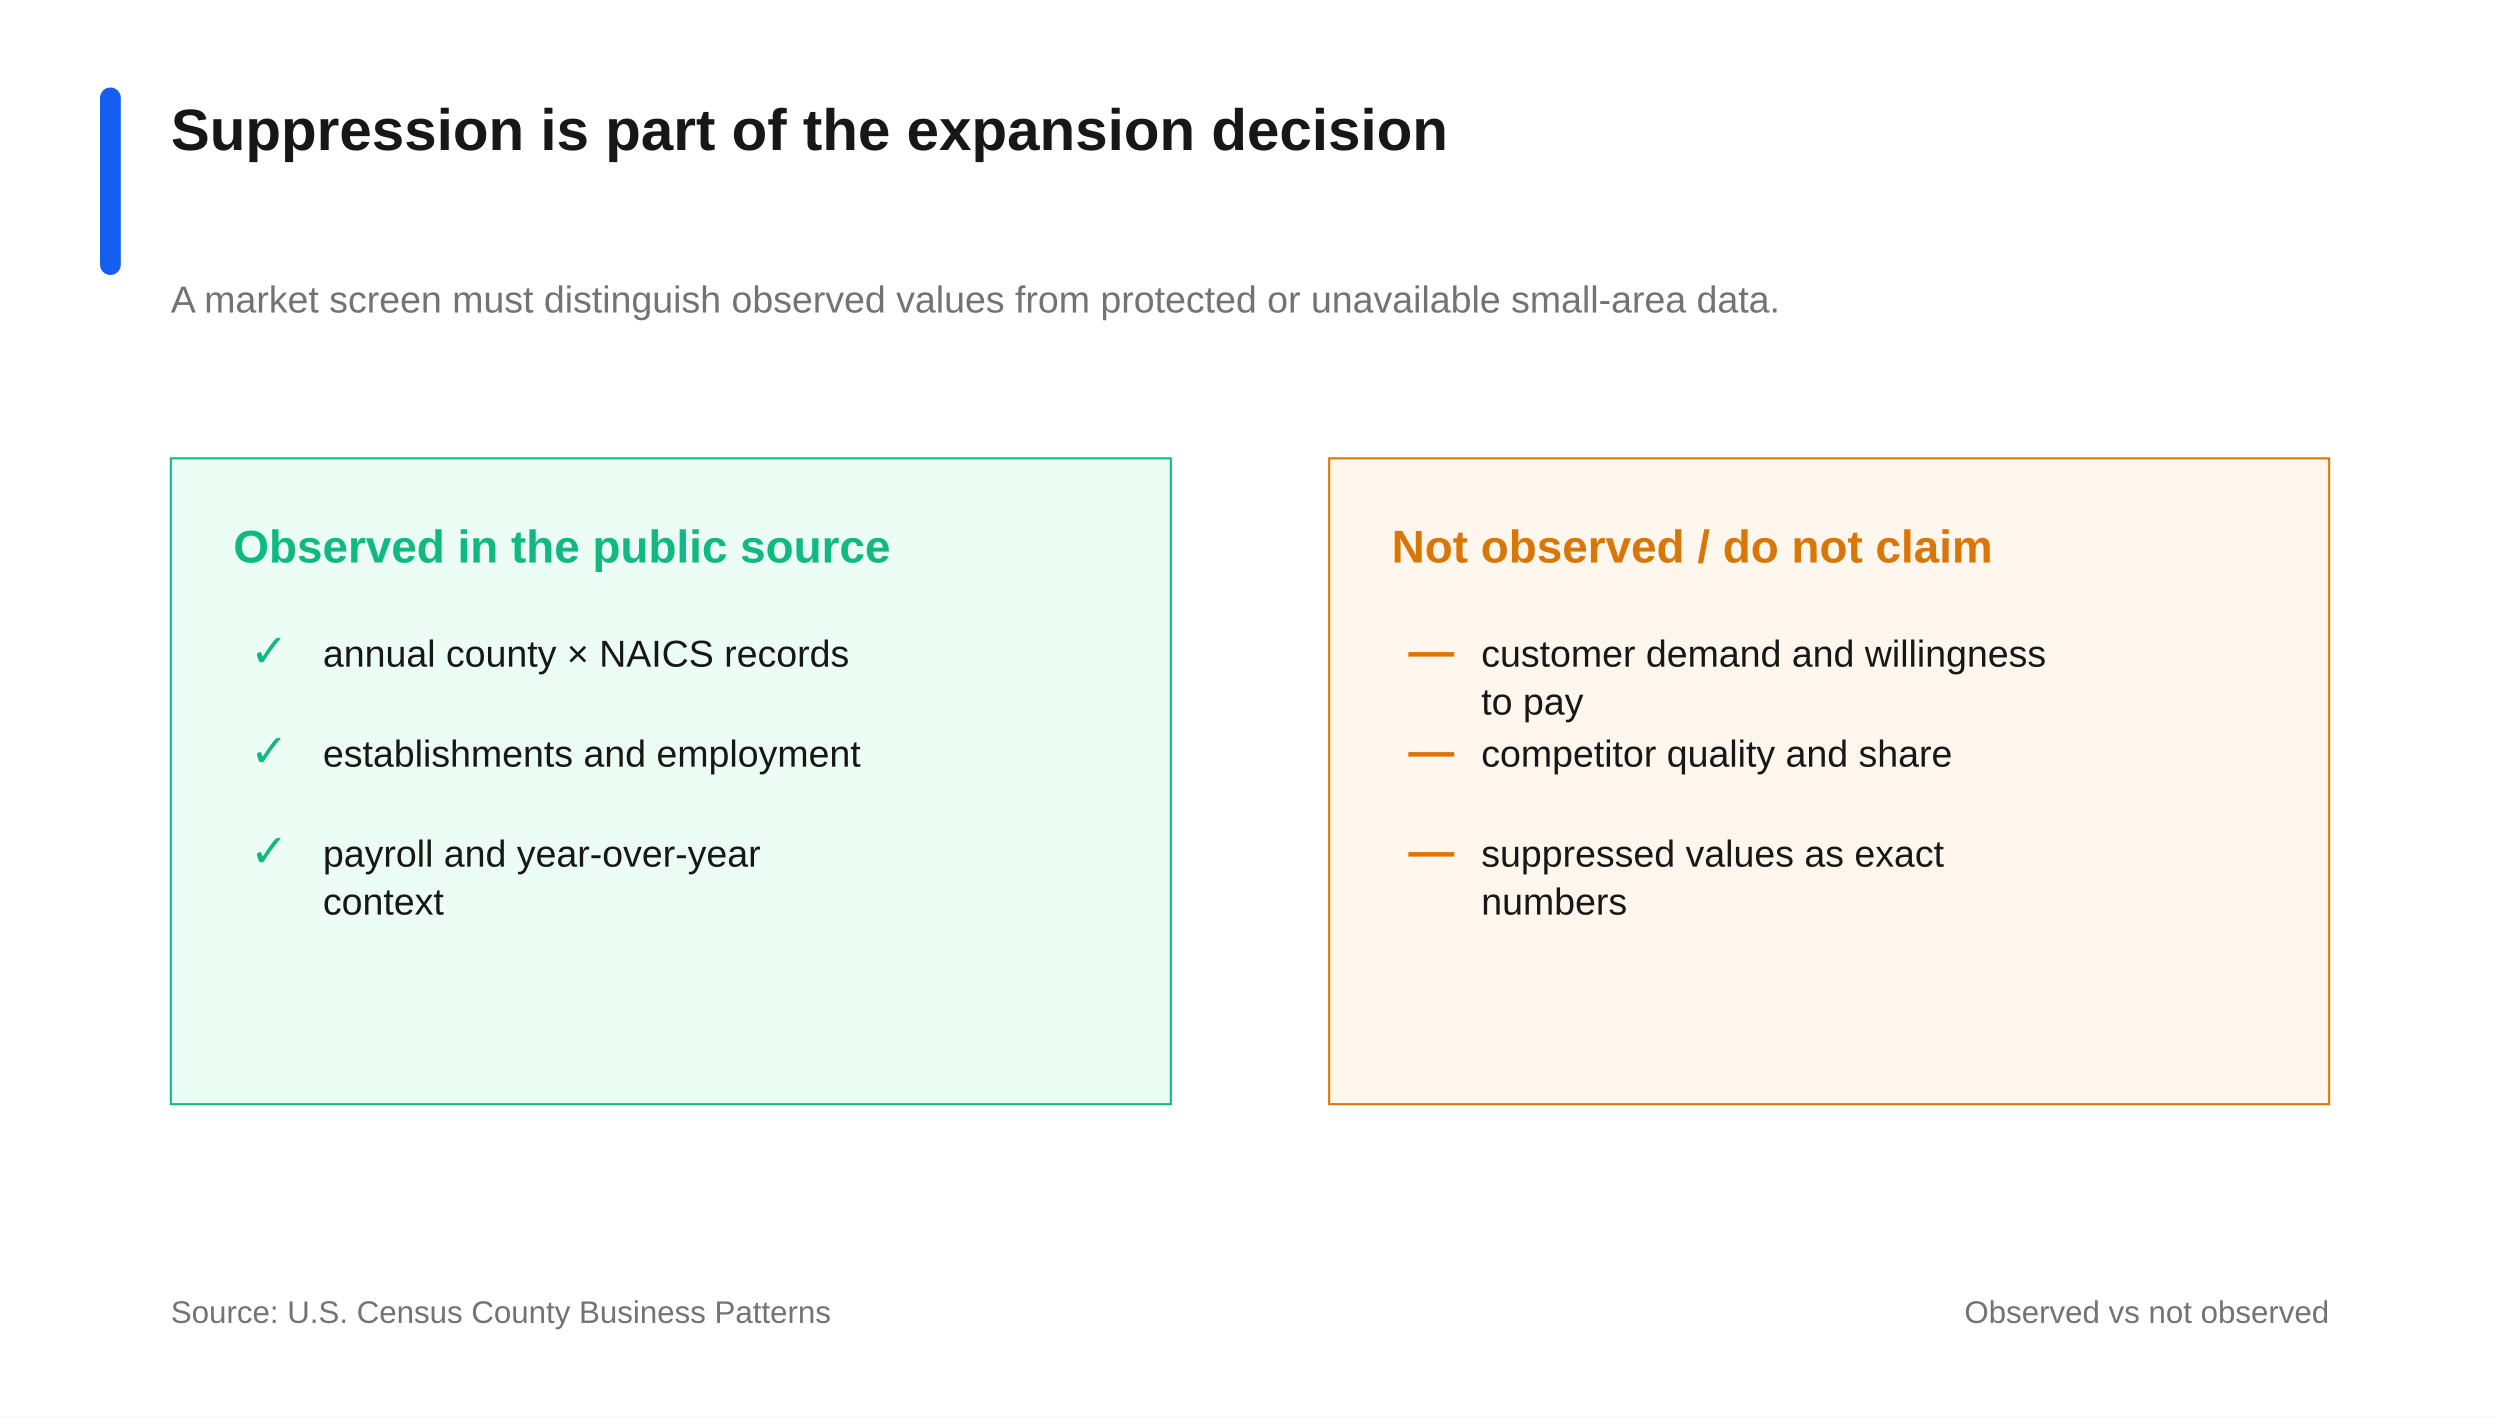
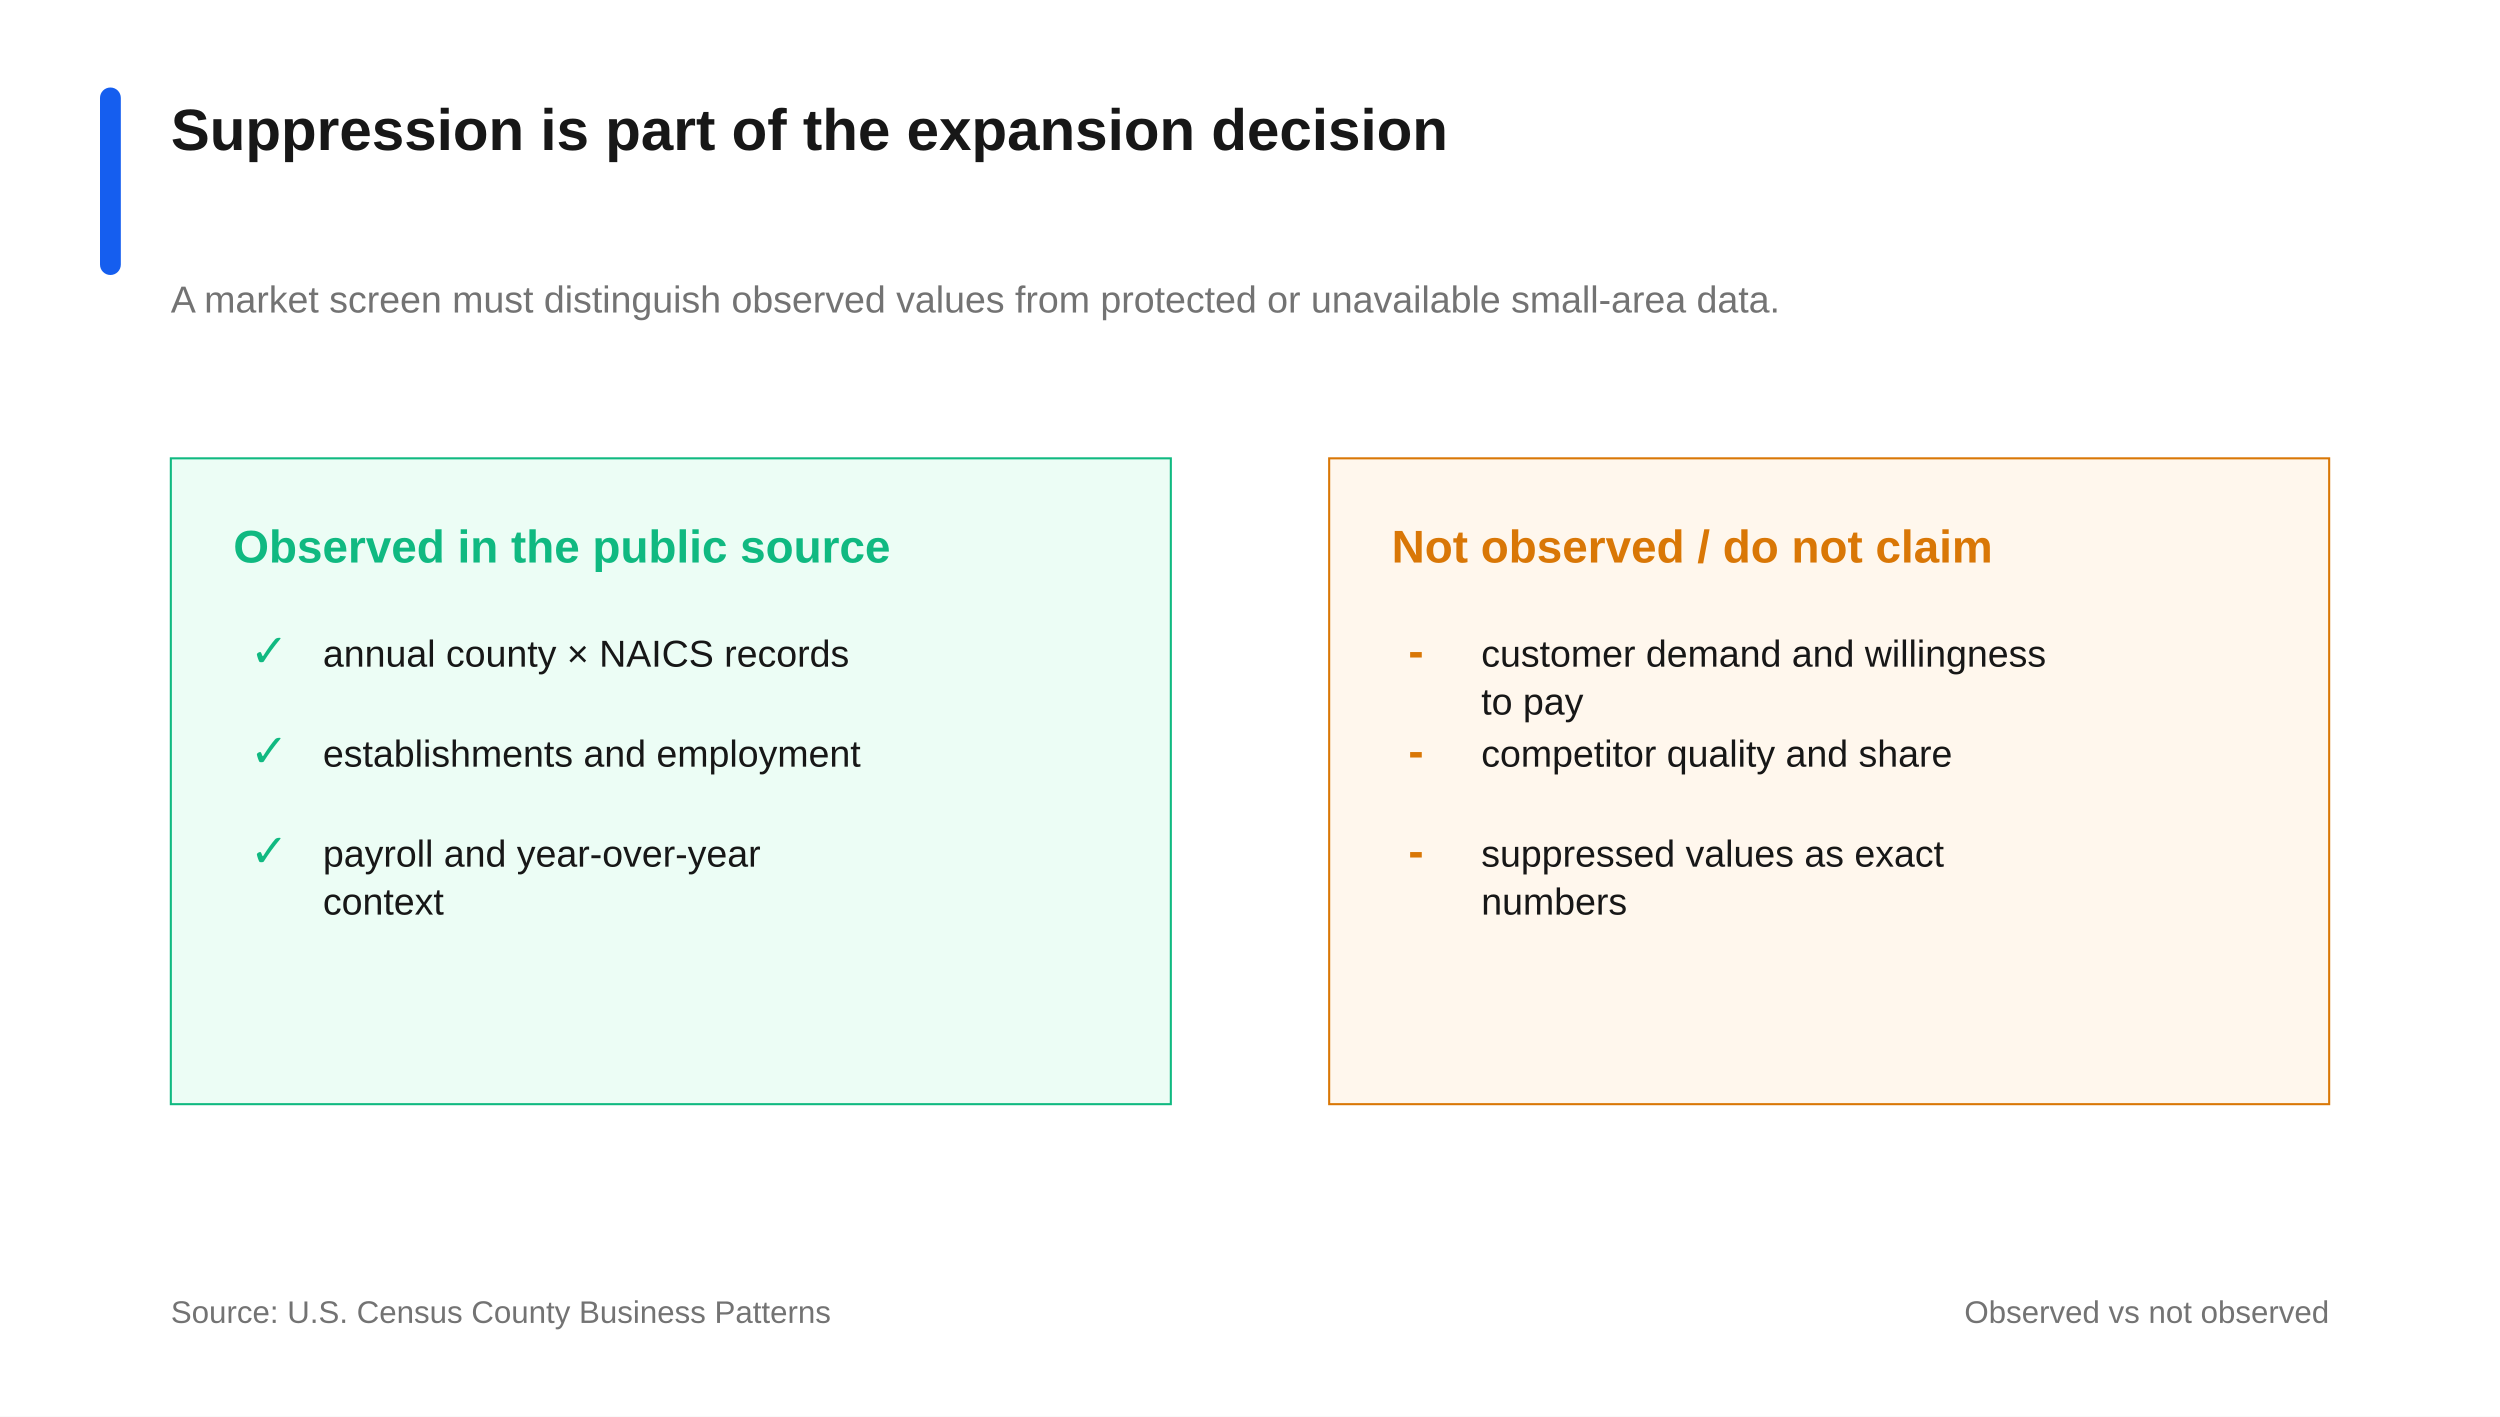
<svg xmlns="http://www.w3.org/2000/svg" width="1200" height="680" viewBox="0 0 1200 680" role="img" aria-labelledby="title desc">
  <rect width="1200" height="680" fill="#ffffff" />
  <rect x="48" y="42" width="10" height="90" rx="5" fill="#155eef" />
  <text x="82" y="72" fill="#171717" font-family="Arial, sans-serif" font-size="28px" font-weight="700" text-anchor="start">Suppression is part of the expansion decision</text>
  <text x="82" y="150" fill="#737373" font-family="Arial, sans-serif" font-size="18px" font-weight="400" text-anchor="start">A market screen must distinguish observed values from protected or unavailable small-area data.</text>
  <rect x="82" y="220" width="480" height="310" fill="#ecfdf5" stroke="#10b981" />
  <rect x="638" y="220" width="480" height="310" fill="#fff7ed" stroke="#d97706" />
  <text x="112" y="270" fill="#10b981" font-family="Arial, sans-serif" font-size="22px" font-weight="700" text-anchor="start">Observed in the public source</text>
  <text x="668" y="270" fill="#d97706" font-family="Arial, sans-serif" font-size="22px" font-weight="700" text-anchor="start">Not observed / do not claim</text>
  <text x="120" y="320" fill="#10b981" font-family="Arial, sans-serif" font-size="22px" font-weight="700" text-anchor="start">✓</text>
  <text x="155" y="320" fill="#171717" font-family="Arial, sans-serif" font-size="18px" font-weight="400" text-anchor="start">annual county × NAICS records</text>
  <text x="120" y="368" fill="#10b981" font-family="Arial, sans-serif" font-size="22px" font-weight="700" text-anchor="start">✓</text>
  <text x="155" y="368" fill="#171717" font-family="Arial, sans-serif" font-size="18px" font-weight="400" text-anchor="start">establishments and employment</text>
  <text x="120" y="416" fill="#10b981" font-family="Arial, sans-serif" font-size="22px" font-weight="700" text-anchor="start">✓</text>
  <text x="155" y="416" fill="#171717" font-family="Arial, sans-serif" font-size="18px" font-weight="400" text-anchor="start">payroll and year-over-year</text>
  <text x="155" y="439" fill="#171717" font-family="Arial, sans-serif" font-size="18px" font-weight="400" text-anchor="start">context</text>
-   <text x="676" y="320" fill="#d97706" font-family="Arial, sans-serif" font-size="22px" font-weight="700" text-anchor="start">—</text>
+   <text x="676" y="320" fill="#d97706" font-family="Arial, sans-serif" font-size="22px" font-weight="700" text-anchor="start">-</text>
  <text x="711" y="320" fill="#171717" font-family="Arial, sans-serif" font-size="18px" font-weight="400" text-anchor="start">customer demand and willingness</text>
  <text x="711" y="343" fill="#171717" font-family="Arial, sans-serif" font-size="18px" font-weight="400" text-anchor="start">to pay</text>
-   <text x="676" y="368" fill="#d97706" font-family="Arial, sans-serif" font-size="22px" font-weight="700" text-anchor="start">—</text>
+   <text x="676" y="368" fill="#d97706" font-family="Arial, sans-serif" font-size="22px" font-weight="700" text-anchor="start">-</text>
  <text x="711" y="368" fill="#171717" font-family="Arial, sans-serif" font-size="18px" font-weight="400" text-anchor="start">competitor quality and share</text>
-   <text x="676" y="416" fill="#d97706" font-family="Arial, sans-serif" font-size="22px" font-weight="700" text-anchor="start">—</text>
+   <text x="676" y="416" fill="#d97706" font-family="Arial, sans-serif" font-size="22px" font-weight="700" text-anchor="start">-</text>
  <text x="711" y="416" fill="#171717" font-family="Arial, sans-serif" font-size="18px" font-weight="400" text-anchor="start">suppressed values as exact</text>
  <text x="711" y="439" fill="#171717" font-family="Arial, sans-serif" font-size="18px" font-weight="400" text-anchor="start">numbers</text>
  <text x="82" y="635" fill="#737373" font-family="Arial, sans-serif" font-size="15px" font-weight="400" text-anchor="start">Source: U.S. Census County Business Patterns</text>
  <text x="1118" y="635" fill="#737373" font-family="Arial, sans-serif" font-size="15px" font-weight="400" text-anchor="end">Observed vs not observed</text>
</svg>
